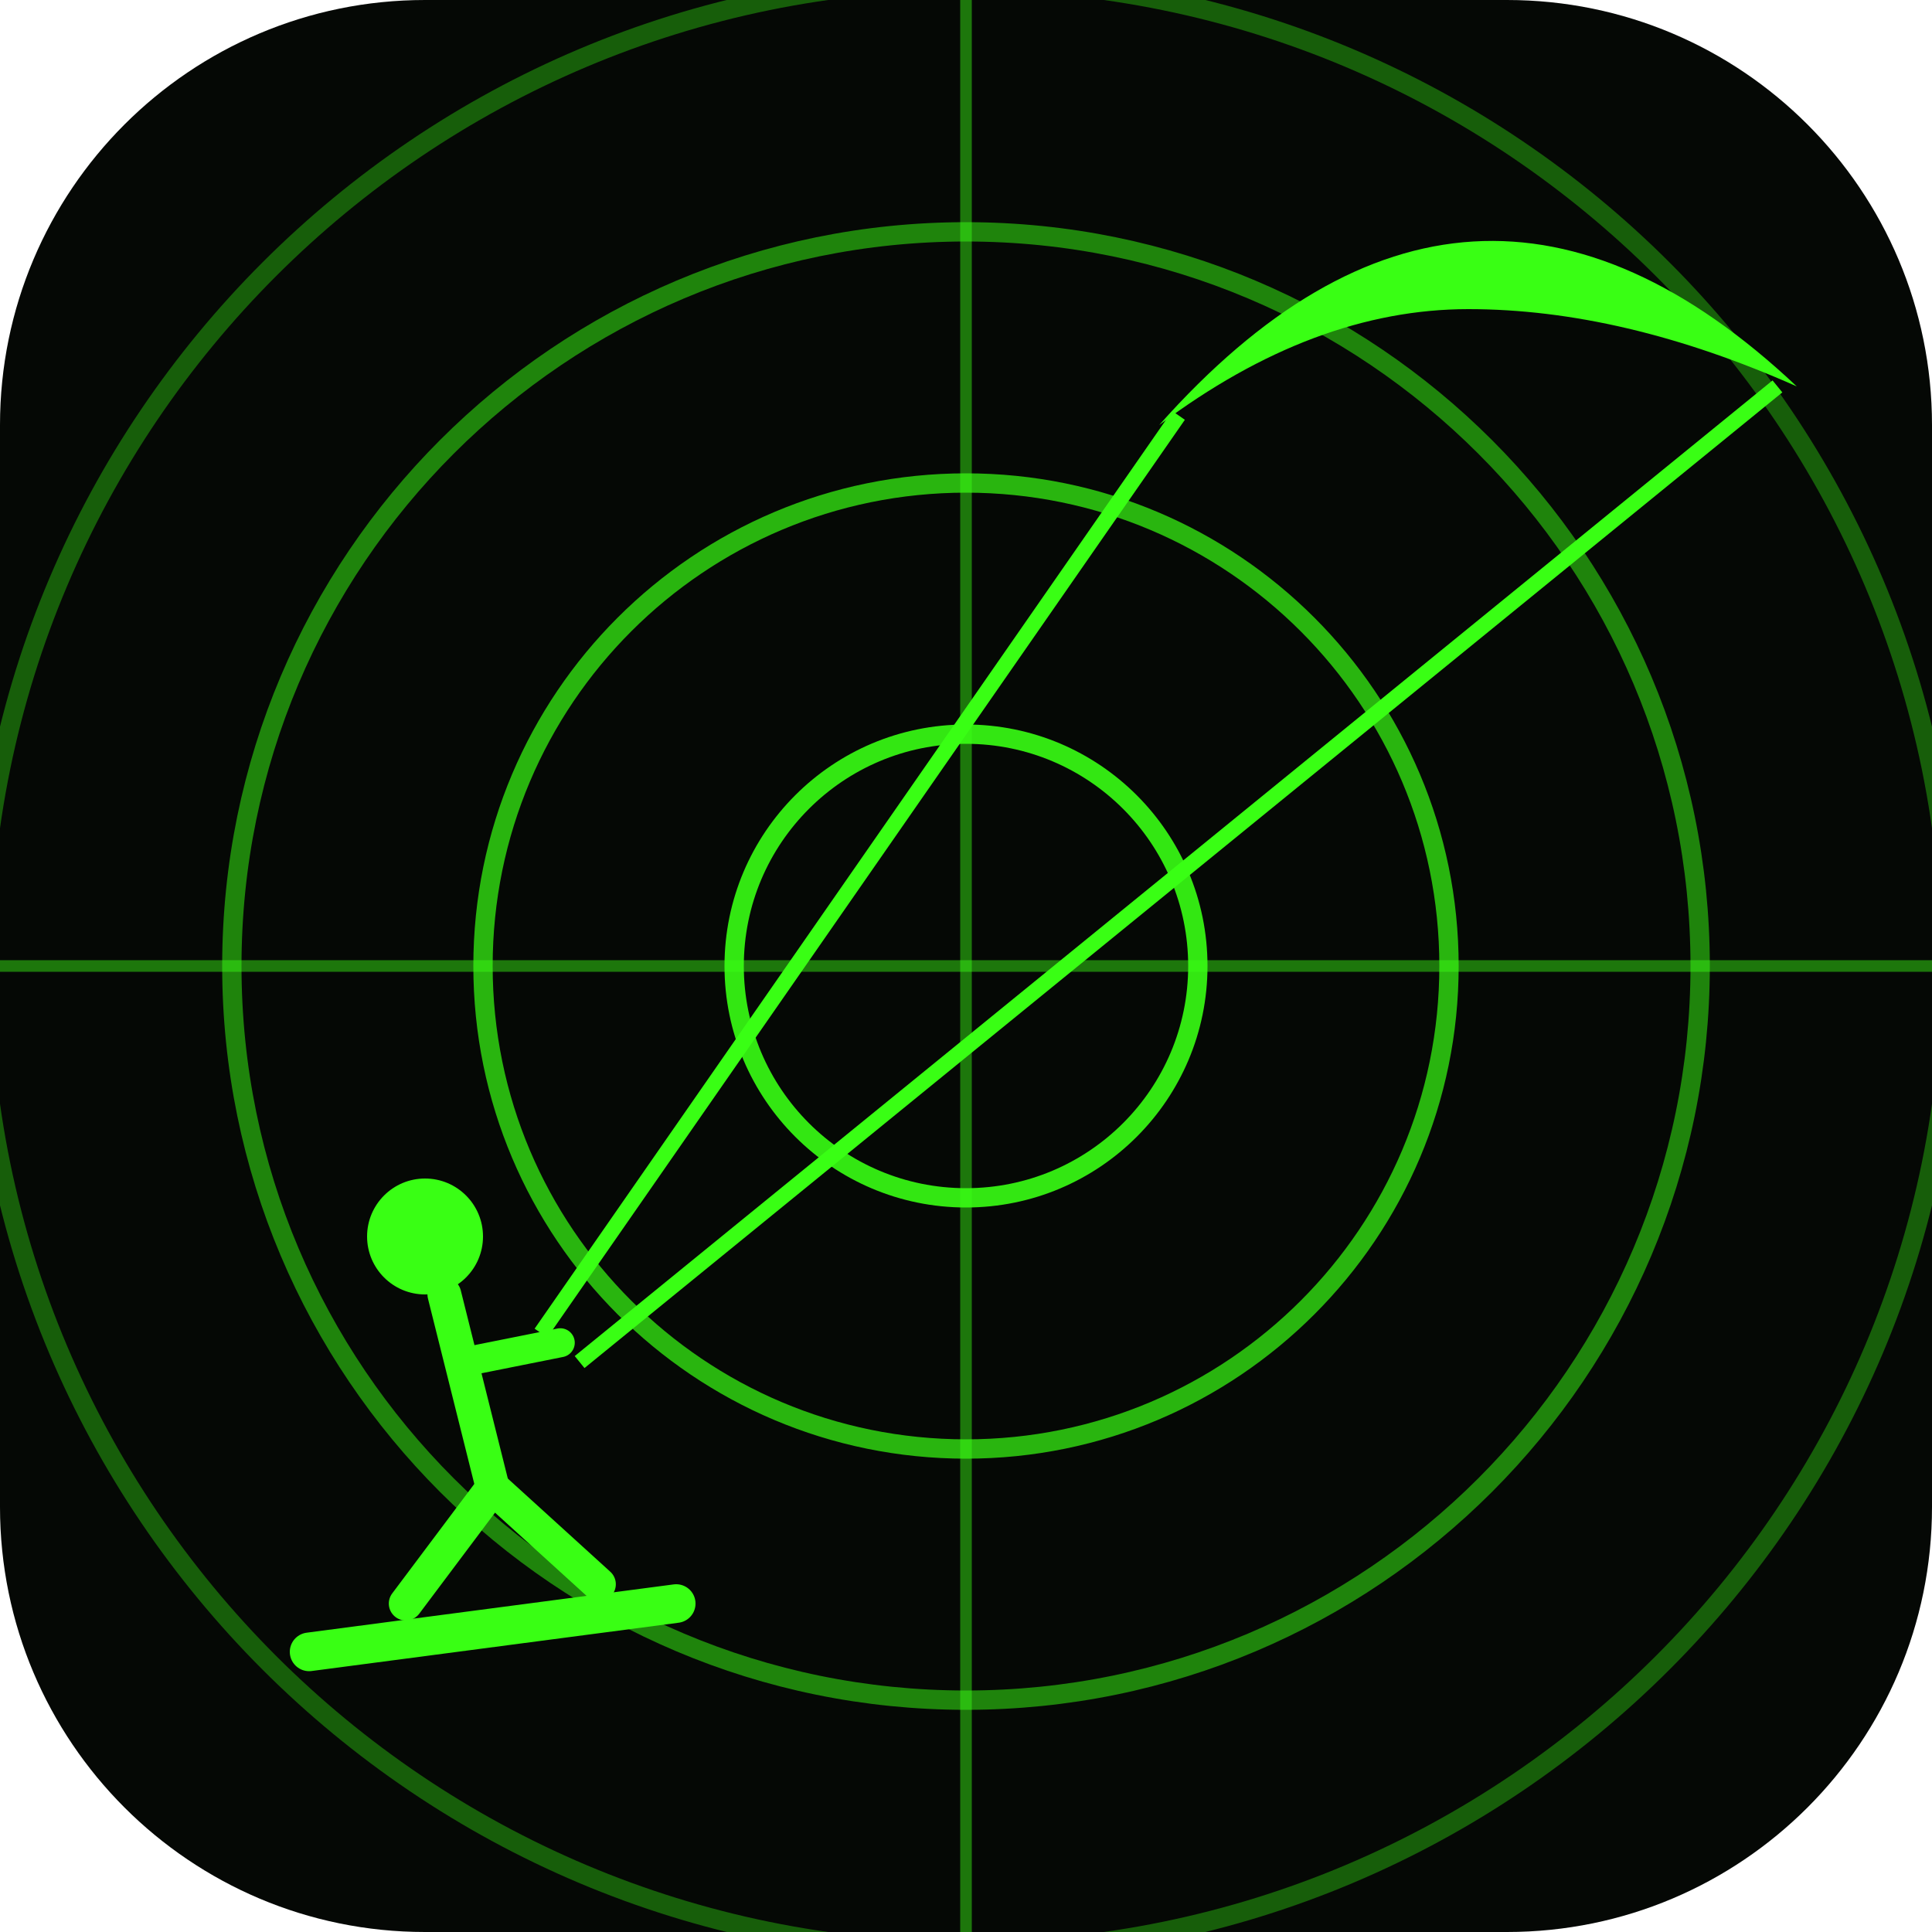
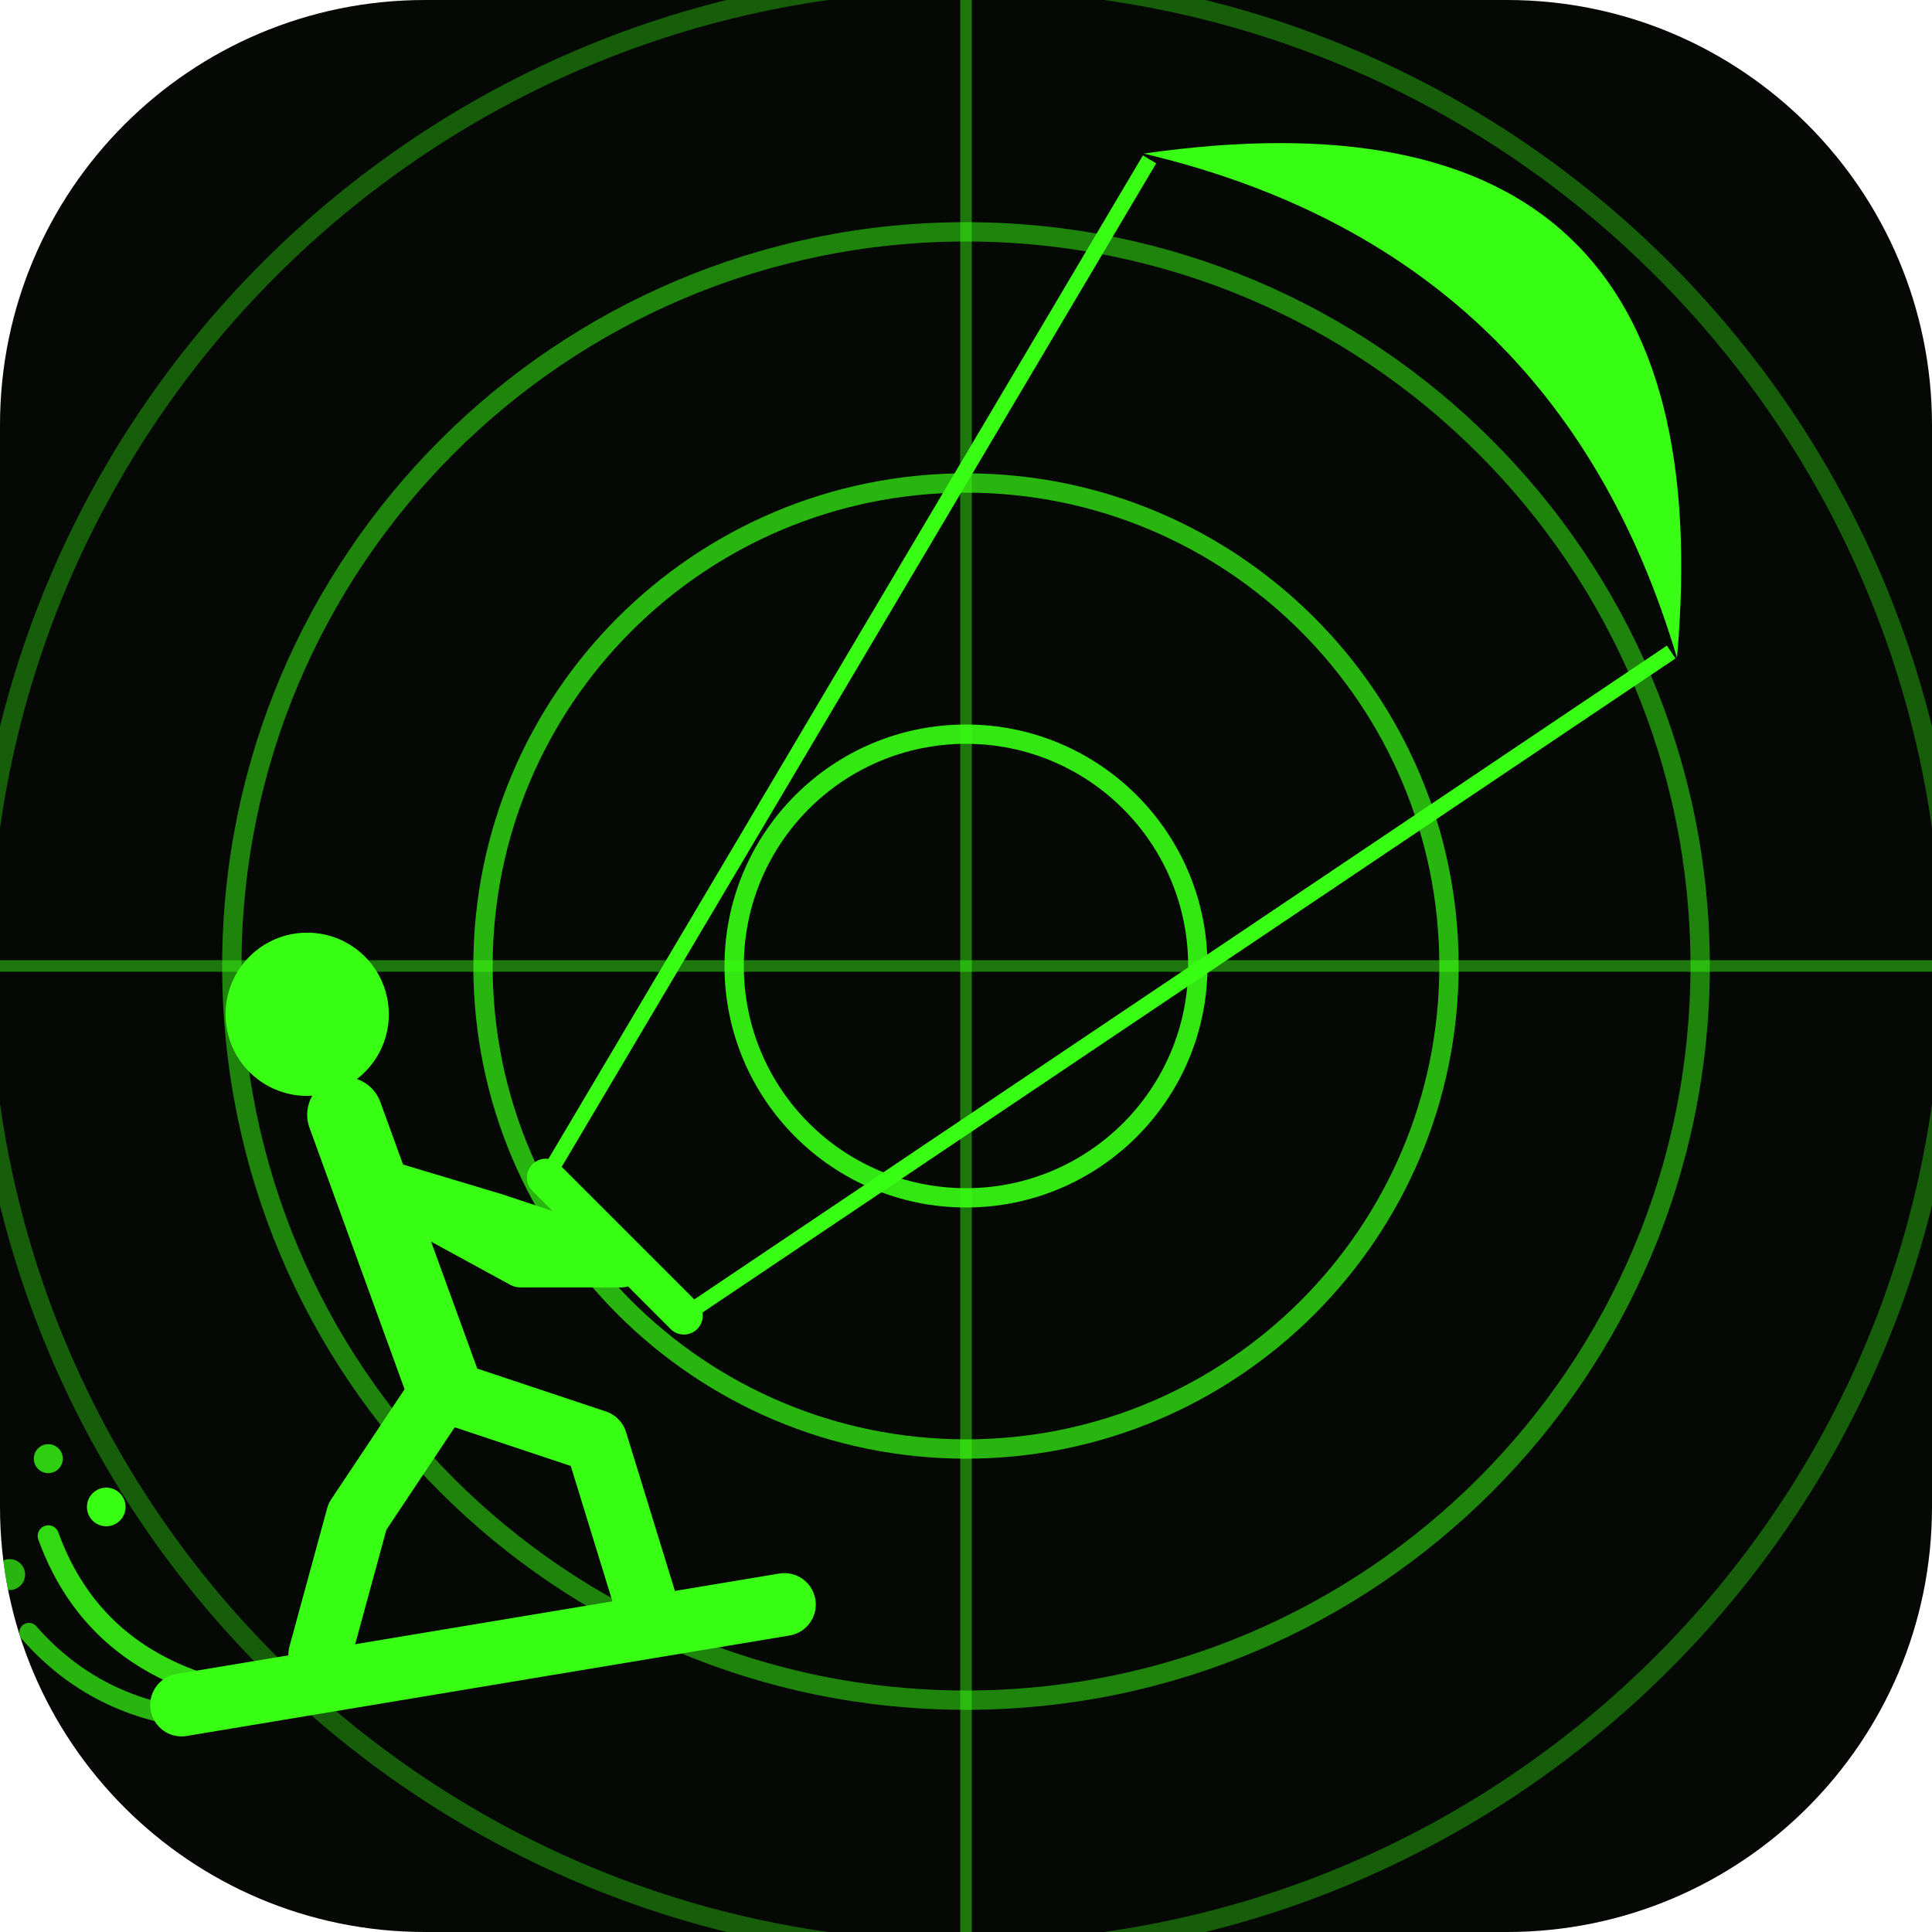
<svg xmlns="http://www.w3.org/2000/svg" width="1024" height="1024" viewBox="30 30 200 200">
  <defs>
    <clipPath id="sq">
      <rect x="30" y="30" width="200" height="200" rx="44" />
    </clipPath>
  </defs>
  <rect x="30" y="30" width="200" height="200" rx="44" fill="#050805" />
-   <g clip-path="url(#sq)" fill="none" stroke="#39FF14">
-     <circle cx="130" cy="130" r="24" stroke-width="2" opacity="0.9" />
-     <circle cx="130" cy="130" r="50" stroke-width="2" opacity="0.7" />
-     <circle cx="130" cy="130" r="76" stroke-width="2" opacity="0.5" />
-     <circle cx="130" cy="130" r="102" stroke-width="2" opacity="0.35" />
-     <line x1="30" y1="130" x2="230" y2="130" stroke-width="1.2" opacity="0.45" />
-     <line x1="130" y1="30" x2="130" y2="230" stroke-width="1.2" opacity="0.45" />
+   <g clip-path="url(#sq)">
+     <g fill="none" stroke="#39FF14">
+       <circle cx="130" cy="130" r="24" stroke-width="2" opacity="0.9" />
+       <circle cx="130" cy="130" r="50" stroke-width="2" opacity="0.7" />
+       <circle cx="130" cy="130" r="76" stroke-width="2" opacity="0.5" />
+       <circle cx="130" cy="130" r="102" stroke-width="2" opacity="0.35" />
+       <line x1="30" y1="130" x2="230" y2="130" stroke-width="1.2" opacity="0.45" />
+       <line x1="130" y1="30" x2="130" y2="230" stroke-width="1.2" opacity="0.45" />
+     </g>
+     <path d="M148.4 45.9 Q209 37.2 203.6 98.1 Q191.1 56 148.4 45.9 Z" fill="#39FF14" />
+     <line x1="149" y1="46.5" x2="86.5" y2="152" stroke="#39FF14" stroke-width="1.6" />
+     <line x1="203" y1="97.5" x2="100.8" y2="166.2" stroke="#39FF14" stroke-width="1.6" />
+     <g fill="none" stroke="#39FF14" stroke-linecap="round">
+       <path d="M50 204 Q39 200 35 189" stroke-width="2.2" opacity="0.85" />
+       <path d="M51 208 Q40 207 33 199" stroke-width="2" opacity="0.7" />
+     </g>
+     <g fill="#39FF14">
+       <circle cx="41" cy="186" r="2" />
+       <circle cx="35" cy="181" r="1.5" opacity="0.8" />
+       <circle cx="31" cy="193" r="1.6" opacity="0.7" />
+     </g>
+     <g transform="translate(80 200) scale(1.3) translate(-80 -200)">
+       <line x1="85" y1="163" x2="96" y2="174" stroke="#39FF14" stroke-width="3" stroke-linecap="round" />
+       <circle cx="66" cy="150" r="6.5" fill="#39FF14" />
+       <line x1="69" y1="158" x2="77" y2="180" stroke="#39FF14" stroke-width="6" stroke-linecap="round" />
+       <polyline points="71,163 81,166 90,169" fill="none" stroke="#39FF14" stroke-width="3.5" stroke-linecap="round" stroke-linejoin="round" />
+       <polyline points="72,164 83,170 91,170" fill="none" stroke="#39FF14" stroke-width="3.5" stroke-linecap="round" stroke-linejoin="round" />
+       <polyline points="77,180 89,184 93,197" fill="none" stroke="#39FF14" stroke-width="5" stroke-linecap="round" stroke-linejoin="round" />
+       <polyline points="76,181 70,190 67,201" fill="none" stroke="#39FF14" stroke-width="5" stroke-linecap="round" stroke-linejoin="round" />
+       <line x1="56" y1="205" x2="104" y2="197" stroke="#39FF14" stroke-width="5" stroke-linecap="round" />
+     </g>
  </g>
-   <path d="M150 74 Q182 38 216 70 Q198 62 182 62 Q166 62 150 74 Z" fill="#39FF14" />
-   <line x1="152" y1="73" x2="86" y2="168" stroke="#39FF14" stroke-width="1.6" />
-   <line x1="214" y1="70" x2="90" y2="171" stroke="#39FF14" stroke-width="1.6" />
-   <circle cx="74" cy="158" r="6" fill="#39FF14" />
-   <line x1="76" y1="164" x2="81" y2="184" stroke="#39FF14" stroke-width="3.5" stroke-linecap="round" />
-   <line x1="78" y1="171" x2="88" y2="169" stroke="#39FF14" stroke-width="3" stroke-linecap="round" />
-   <line x1="81" y1="184" x2="72" y2="196" stroke="#39FF14" stroke-width="3.5" stroke-linecap="round" />
-   <line x1="81" y1="184" x2="92" y2="194" stroke="#39FF14" stroke-width="3.5" stroke-linecap="round" />
-   <line x1="62" y1="201" x2="100" y2="196" stroke="#39FF14" stroke-width="4" stroke-linecap="round" />
</svg>
